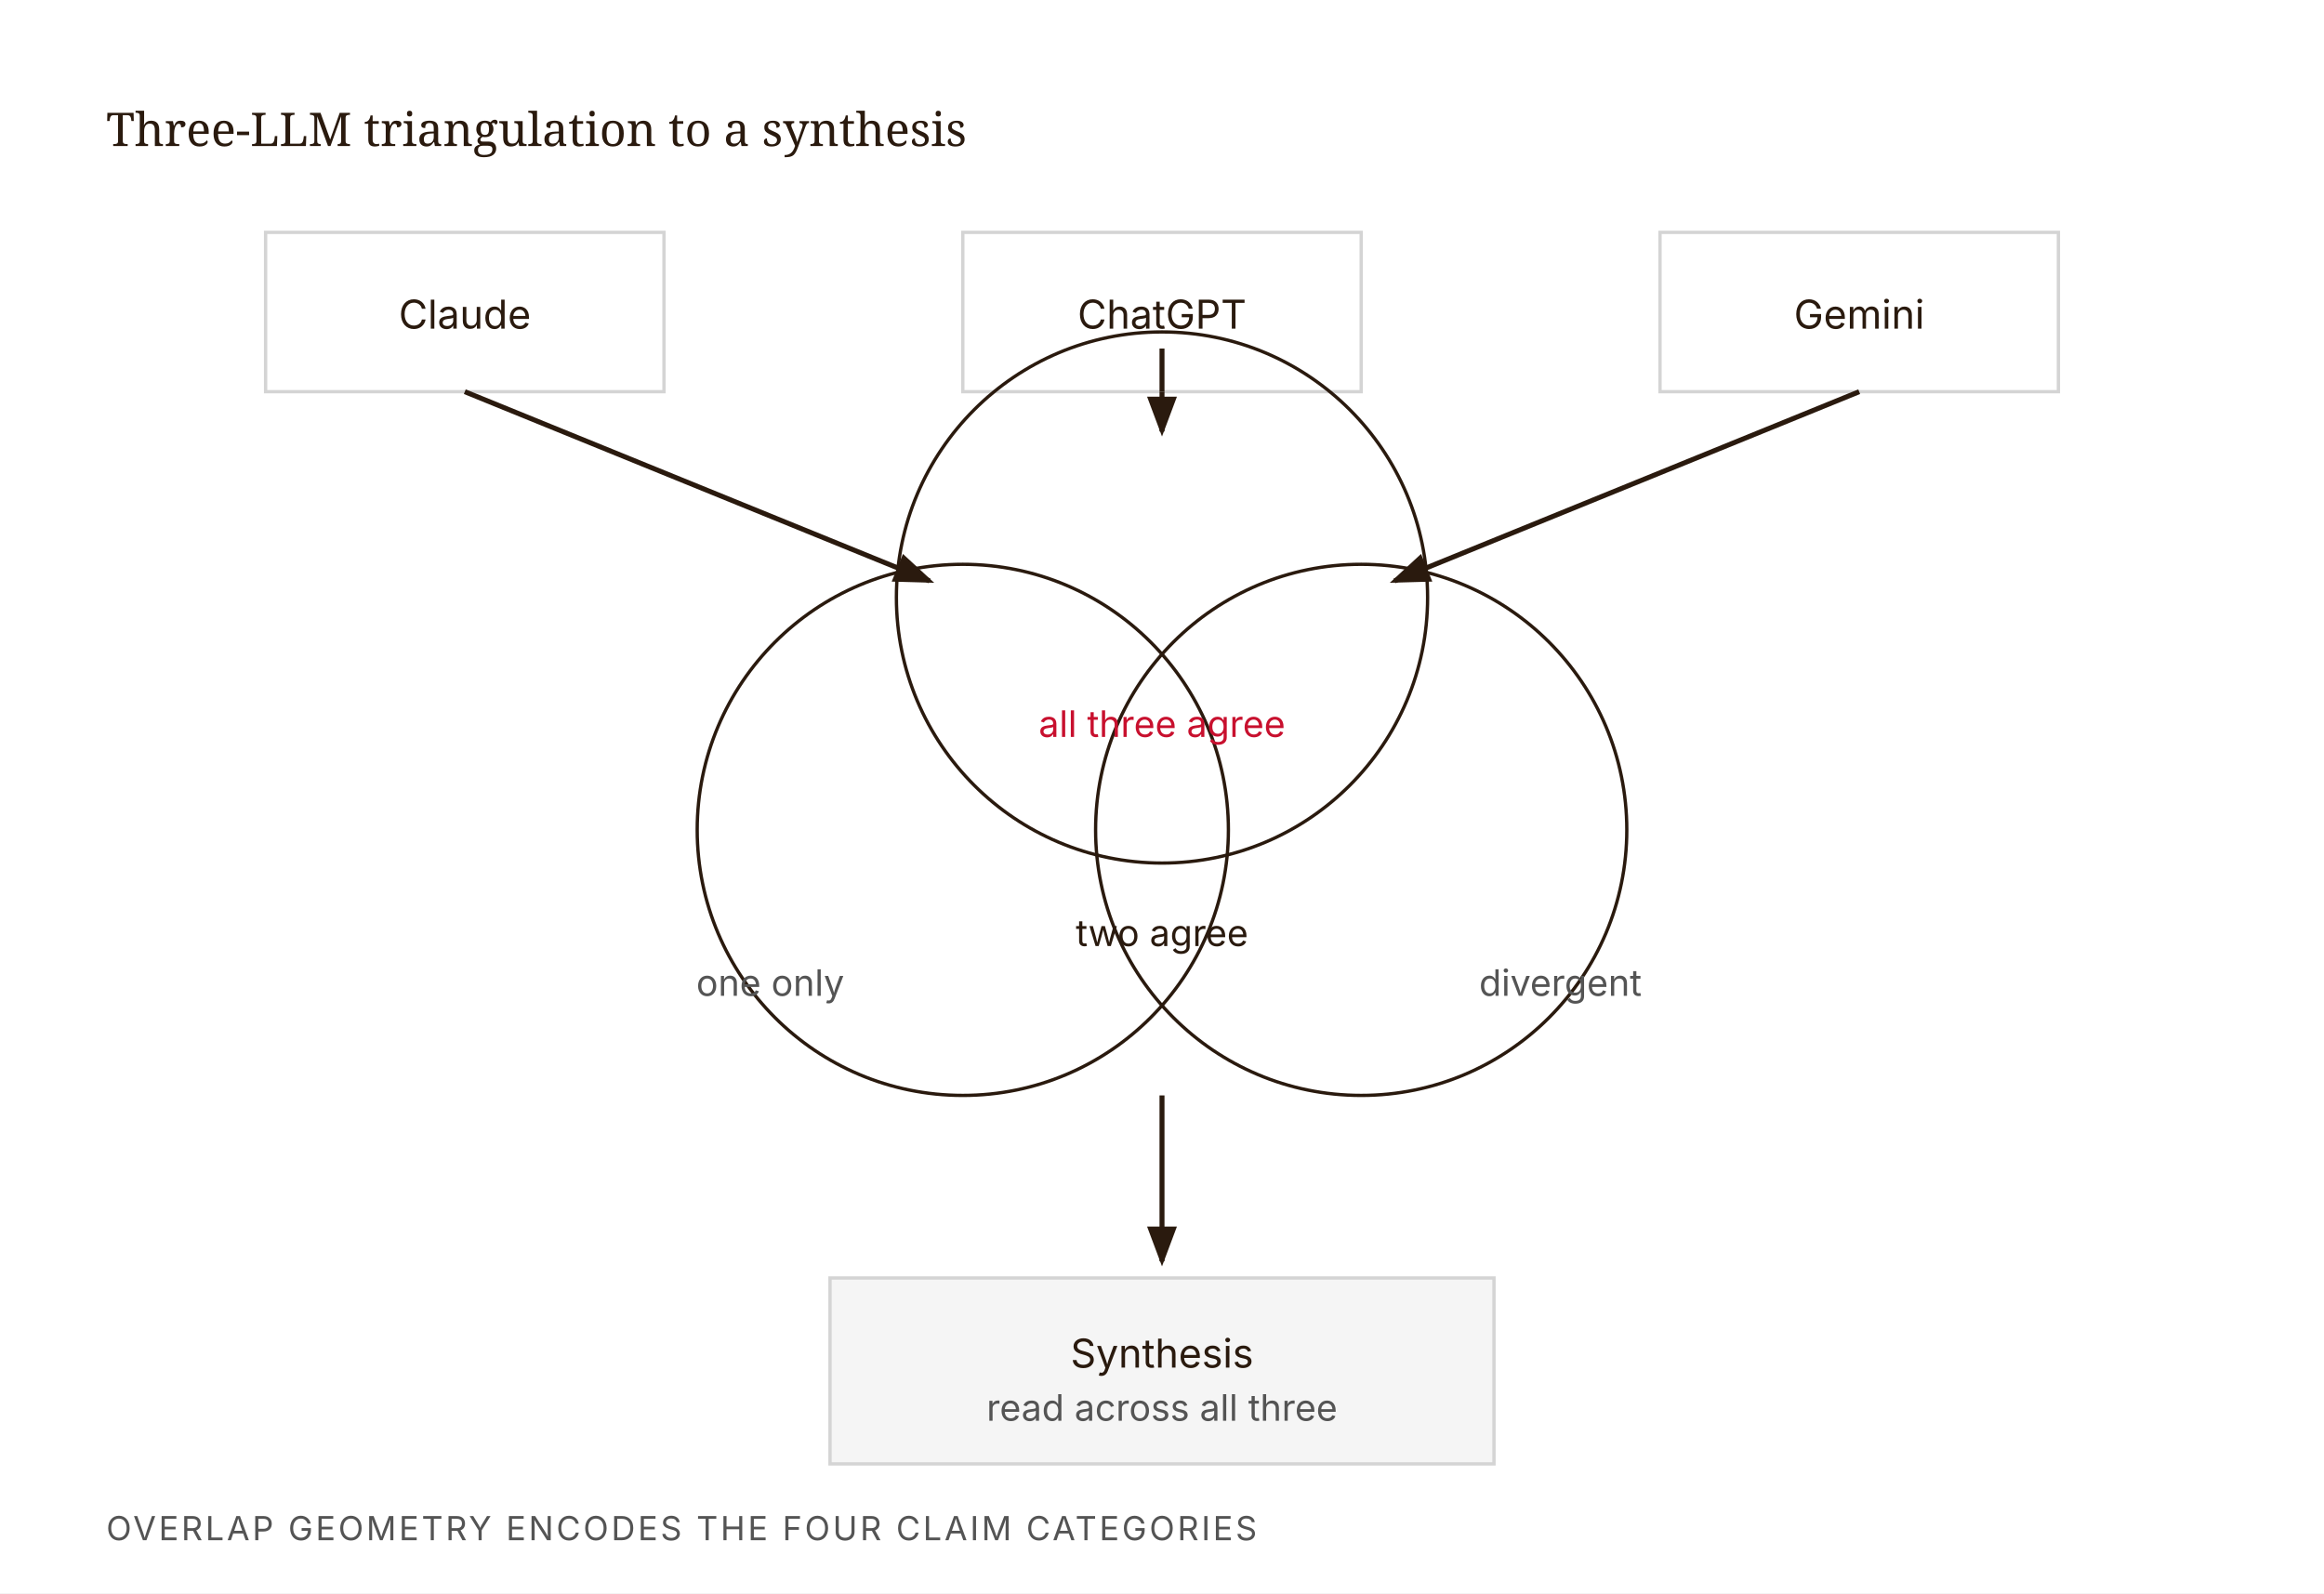
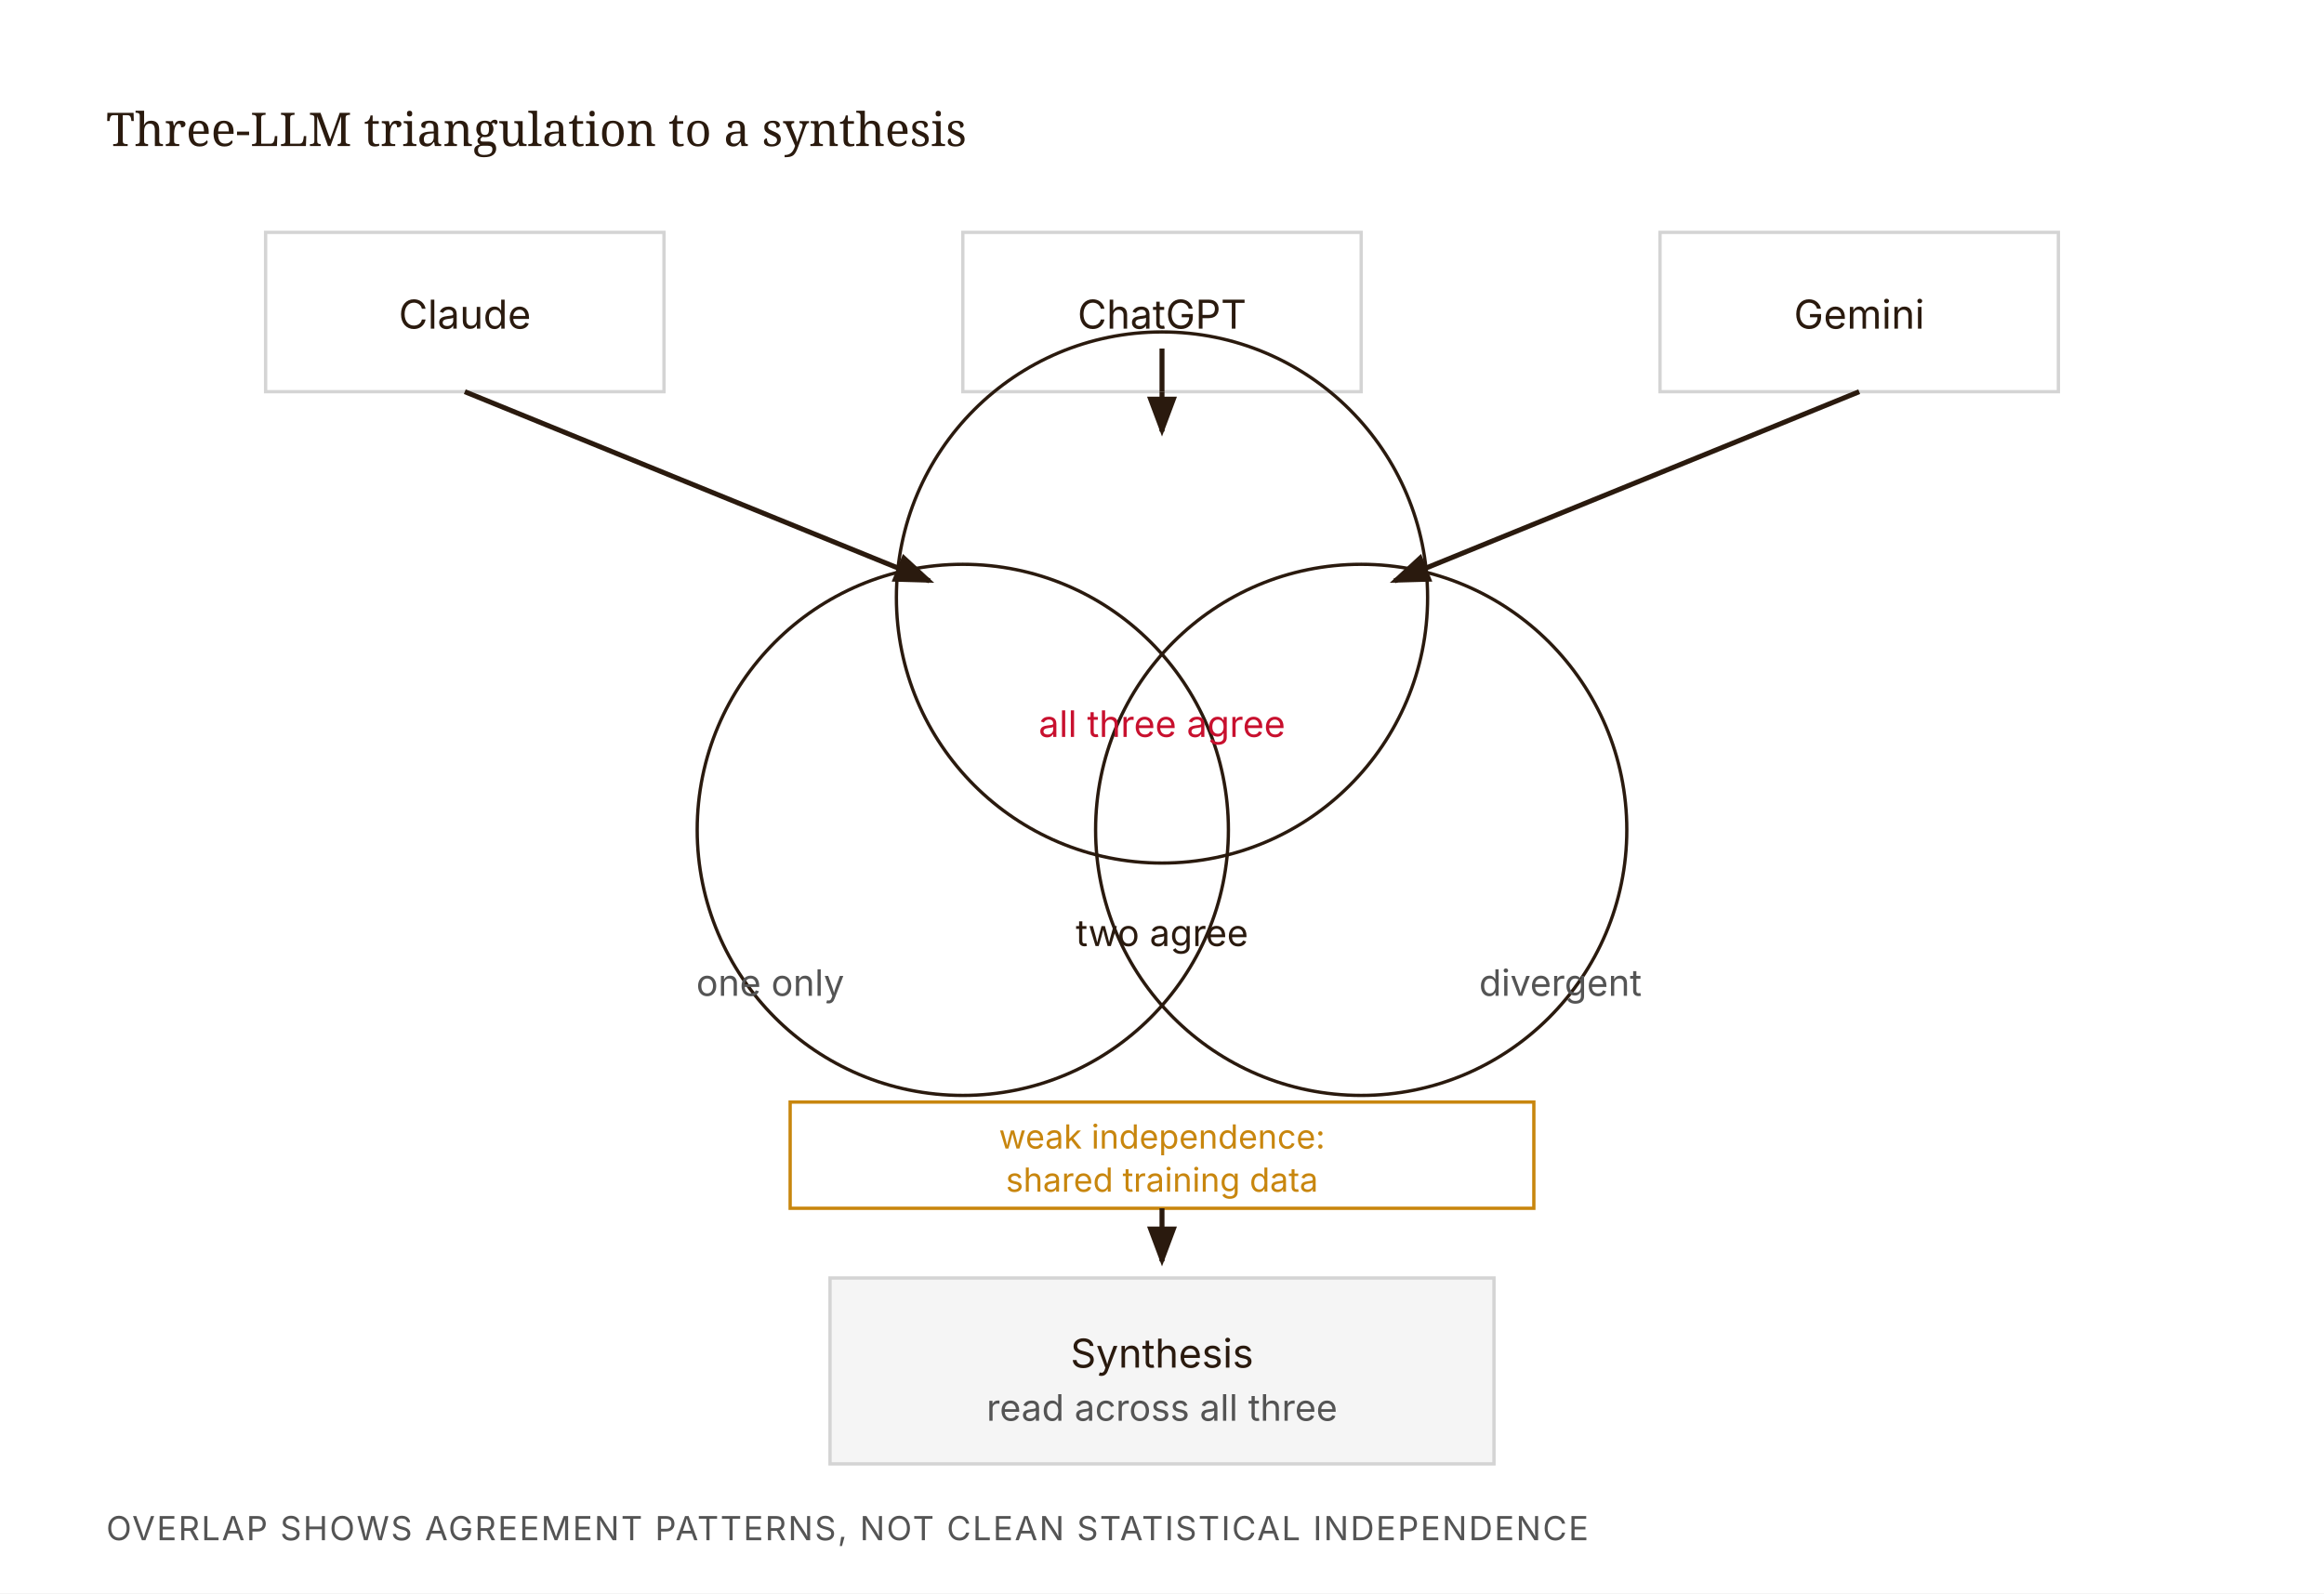
<svg xmlns="http://www.w3.org/2000/svg" viewBox="0 0 700 480" role="img" aria-labelledby="fig-title-04">
  <defs>
    <marker id="arrow" markerWidth="8" markerHeight="6" refX="7" refY="3" orient="auto">
      <polygon points="0 0, 8 3, 0 6" fill="#2a1a0e" />
    </marker>
  </defs>
  <rect x="0" y="0" width="700" height="480" fill="#FFFFFF" />
  <text x="32" y="44" font-family="'EB Garamond','Garamond',Georgia,serif" font-size="14" font-weight="400" fill="#2a1a0e">Three-LLM triangulation to a synthesis</text>
  <rect x="80" y="70" width="120" height="48" rx="0" stroke="#D4D4D4" stroke-width="1" fill="#FFFFFF" />
  <text x="140" y="99" text-anchor="middle" font-family="'Inter',-apple-system,'Helvetica Neue',sans-serif" font-size="12" fill="#2a1a0e">Claude</text>
  <rect x="290" y="70" width="120" height="48" rx="0" stroke="#D4D4D4" stroke-width="1" fill="#FFFFFF" />
  <text x="350" y="99" text-anchor="middle" font-family="'Inter',-apple-system,'Helvetica Neue',sans-serif" font-size="12" fill="#2a1a0e">ChatGPT</text>
  <rect x="500" y="70" width="120" height="48" rx="0" stroke="#D4D4D4" stroke-width="1" fill="#FFFFFF" />
  <text x="560" y="99" text-anchor="middle" font-family="'Inter',-apple-system,'Helvetica Neue',sans-serif" font-size="12" fill="#2a1a0e">Gemini</text>
  <circle cx="290" cy="250" r="80" stroke="#2a1a0e" stroke-width="1" fill="none" />
  <circle cx="410" cy="250" r="80" stroke="#2a1a0e" stroke-width="1" fill="none" />
  <circle cx="350" cy="180" r="80" stroke="#2a1a0e" stroke-width="1" fill="none" />
  <line x1="140" y1="118" x2="280" y2="175" stroke="#2a1a0e" stroke-width="1.5" fill="none" marker-end="url(#arrow)" />
  <line x1="350" y1="118" x2="350" y2="105" stroke="#2a1a0e" stroke-width="1.5" fill="none" />
  <line x1="350" y1="118" x2="350" y2="130" stroke="#2a1a0e" stroke-width="1.5" fill="none" marker-end="url(#arrow)" />
  <line x1="560" y1="118" x2="420" y2="175" stroke="#2a1a0e" stroke-width="1.5" fill="none" marker-end="url(#arrow)" />
  <text x="350" y="222" text-anchor="middle" font-family="'Inter',-apple-system,'Helvetica Neue',sans-serif" font-size="11" fill="#C8102E">all three agree</text>
  <text x="350" y="285" text-anchor="middle" font-family="'Inter',-apple-system,'Helvetica Neue',sans-serif" font-size="11" fill="#2a1a0e">two agree</text>
  <text x="232" y="300" text-anchor="middle" font-family="'Inter',-apple-system,'Helvetica Neue',sans-serif" font-size="11" fill="#545454">one only</text>
  <text x="470" y="300" text-anchor="middle" font-family="'Inter',-apple-system,'Helvetica Neue',sans-serif" font-size="11" fill="#545454">divergent</text>
-   <line x1="350" y1="330" x2="350" y2="380" stroke="#2a1a0e" stroke-width="1.5" fill="none" marker-end="url(#arrow)" />
+   <rect x="238" y="332" width="224" height="32" rx="0" stroke="#C8860E" stroke-width="1" fill="#FFFFFF" />
+   <text x="350" y="346" text-anchor="middle" font-family="'Inter',-apple-system,'Helvetica Neue',sans-serif" font-size="10" fill="#C8860E">weak independence:</text>
+   <text x="350" y="359" text-anchor="middle" font-family="'Inter',-apple-system,'Helvetica Neue',sans-serif" font-size="10" fill="#C8860E">shared training data</text>
+   <line x1="350" y1="364" x2="350" y2="380" stroke="#2a1a0e" stroke-width="1.5" fill="none" marker-end="url(#arrow)" />
  <rect x="250" y="385" width="200" height="56" rx="0" stroke="#D4D4D4" stroke-width="1" fill="#F5F5F5" />
  <text x="350" y="412" text-anchor="middle" font-family="'Inter',-apple-system,'Helvetica Neue',sans-serif" font-size="12" fill="#2a1a0e">Synthesis</text>
  <text x="350" y="428" text-anchor="middle" font-family="'Inter',-apple-system,'Helvetica Neue',sans-serif" font-size="11" fill="#545454">read across all three</text>
-   <text x="32" y="464" font-family="'Inter',-apple-system,'Helvetica Neue',sans-serif" font-size="10" fill="#545454" letter-spacing="0.08em">OVERLAP GEOMETRY ENCODES THE FOUR CLAIM CATEGORIES</text>
+   <text x="32" y="464" font-family="'Inter',-apple-system,'Helvetica Neue',sans-serif" font-size="10" fill="#545454" letter-spacing="0.05em">OVERLAP SHOWS AGREEMENT PATTERNS, NOT CLEAN STATISTICAL INDEPENDENCE</text>
</svg>
